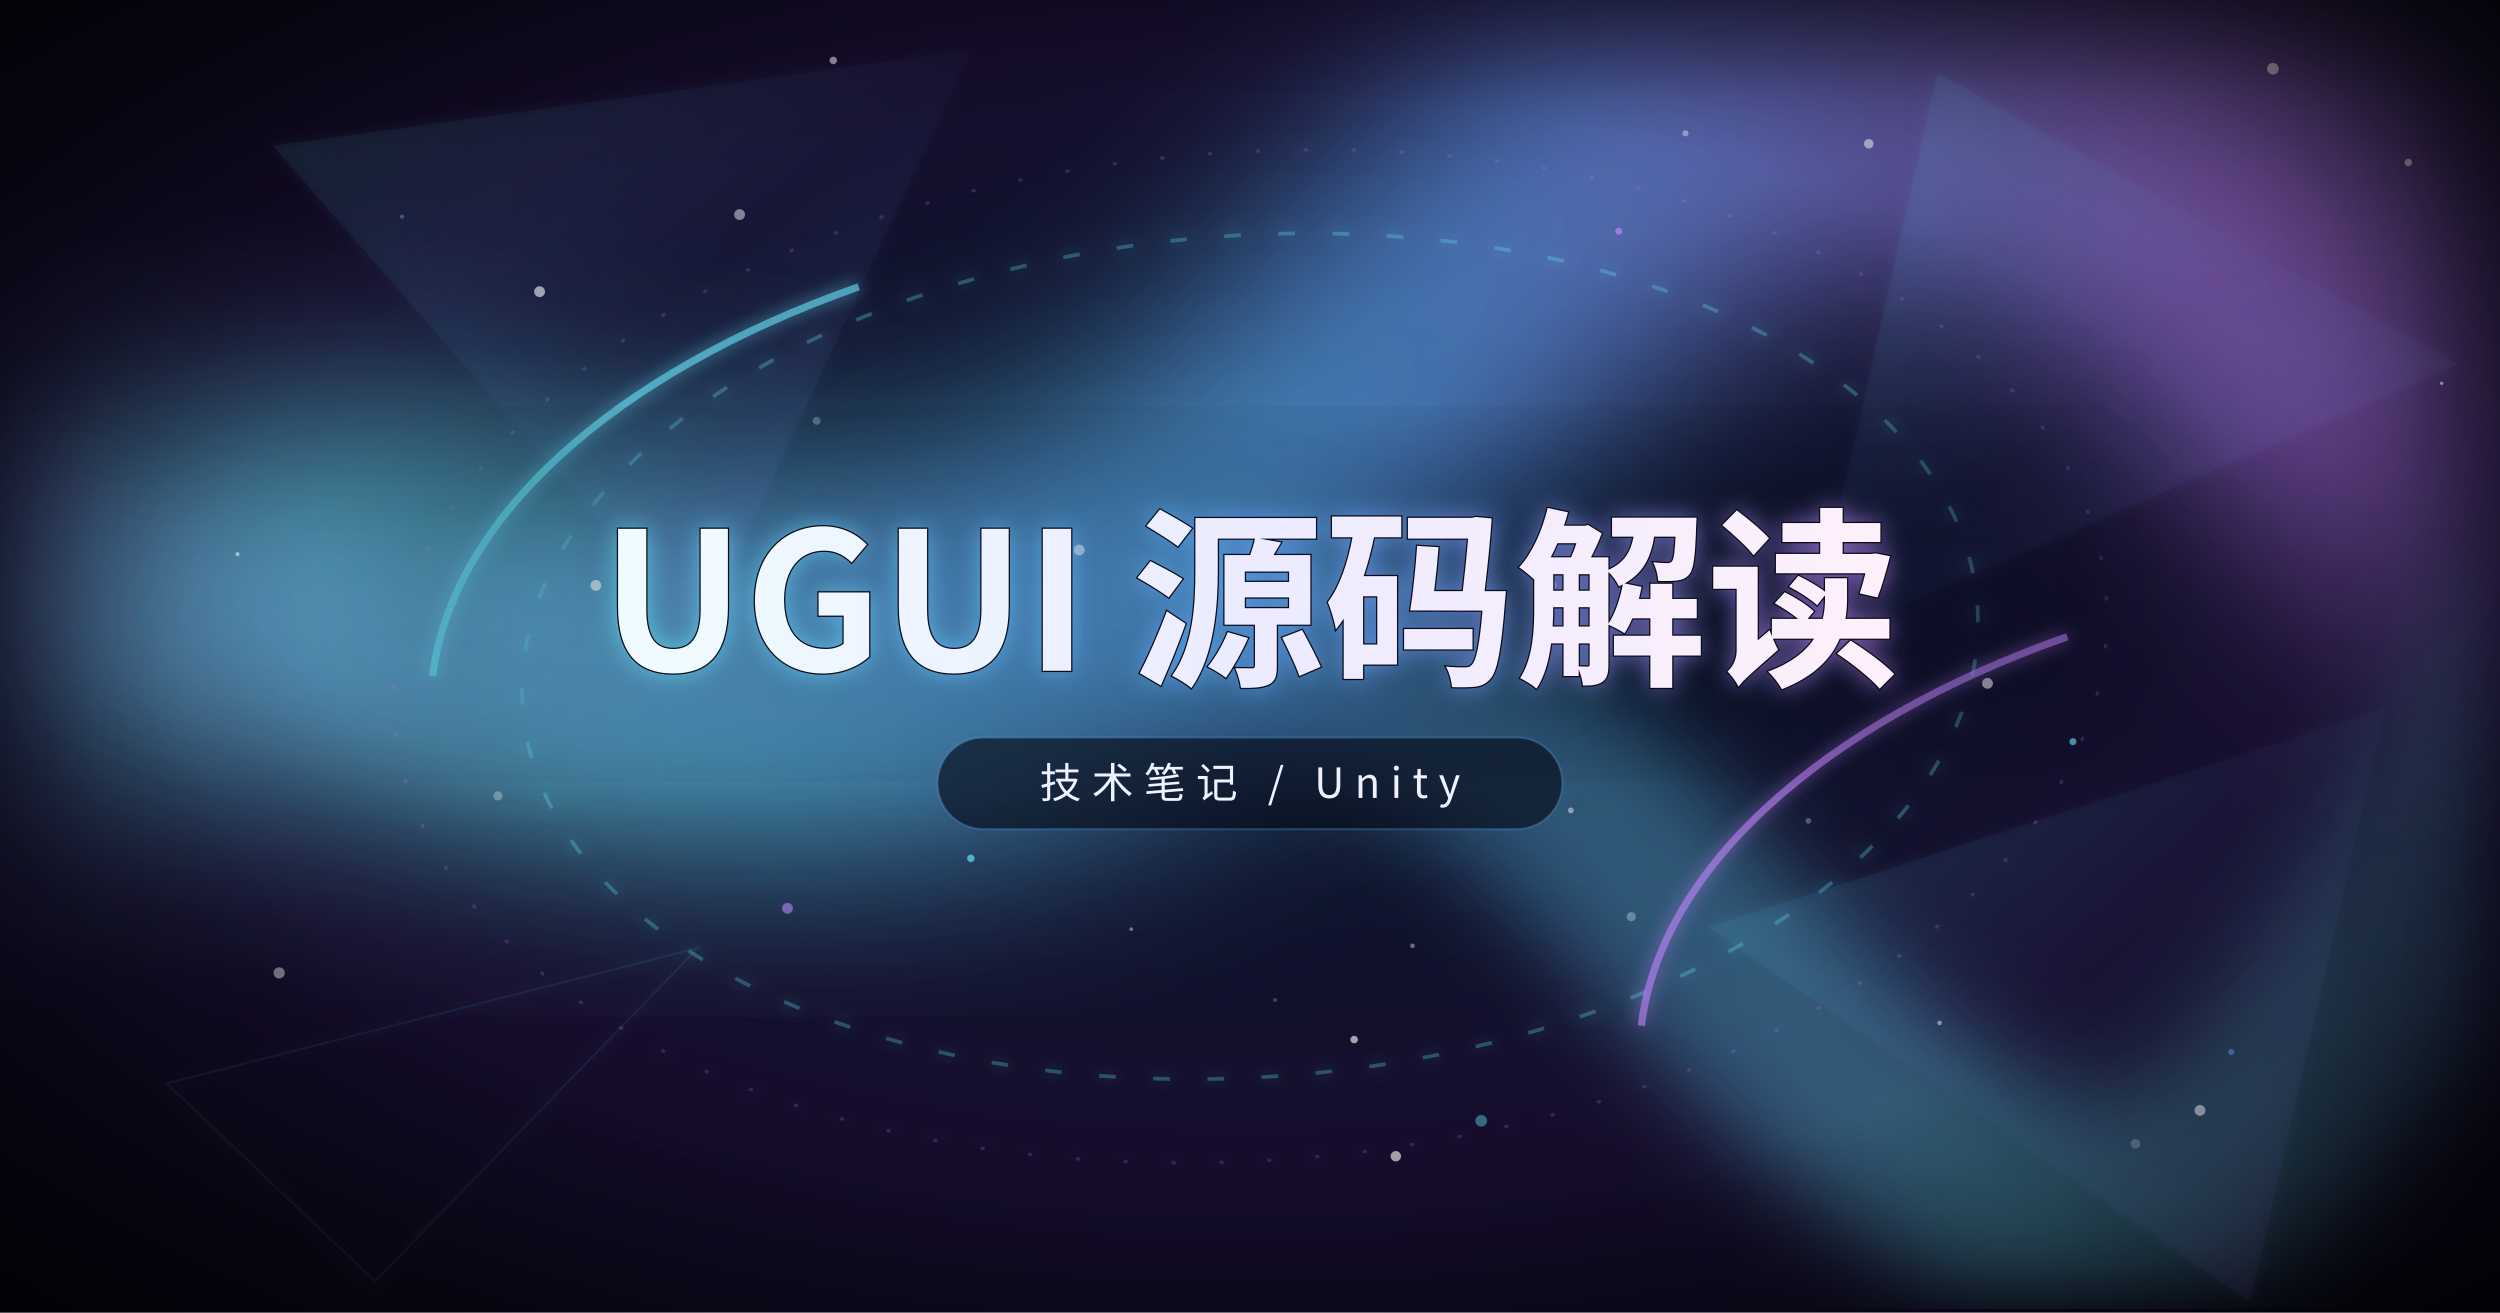
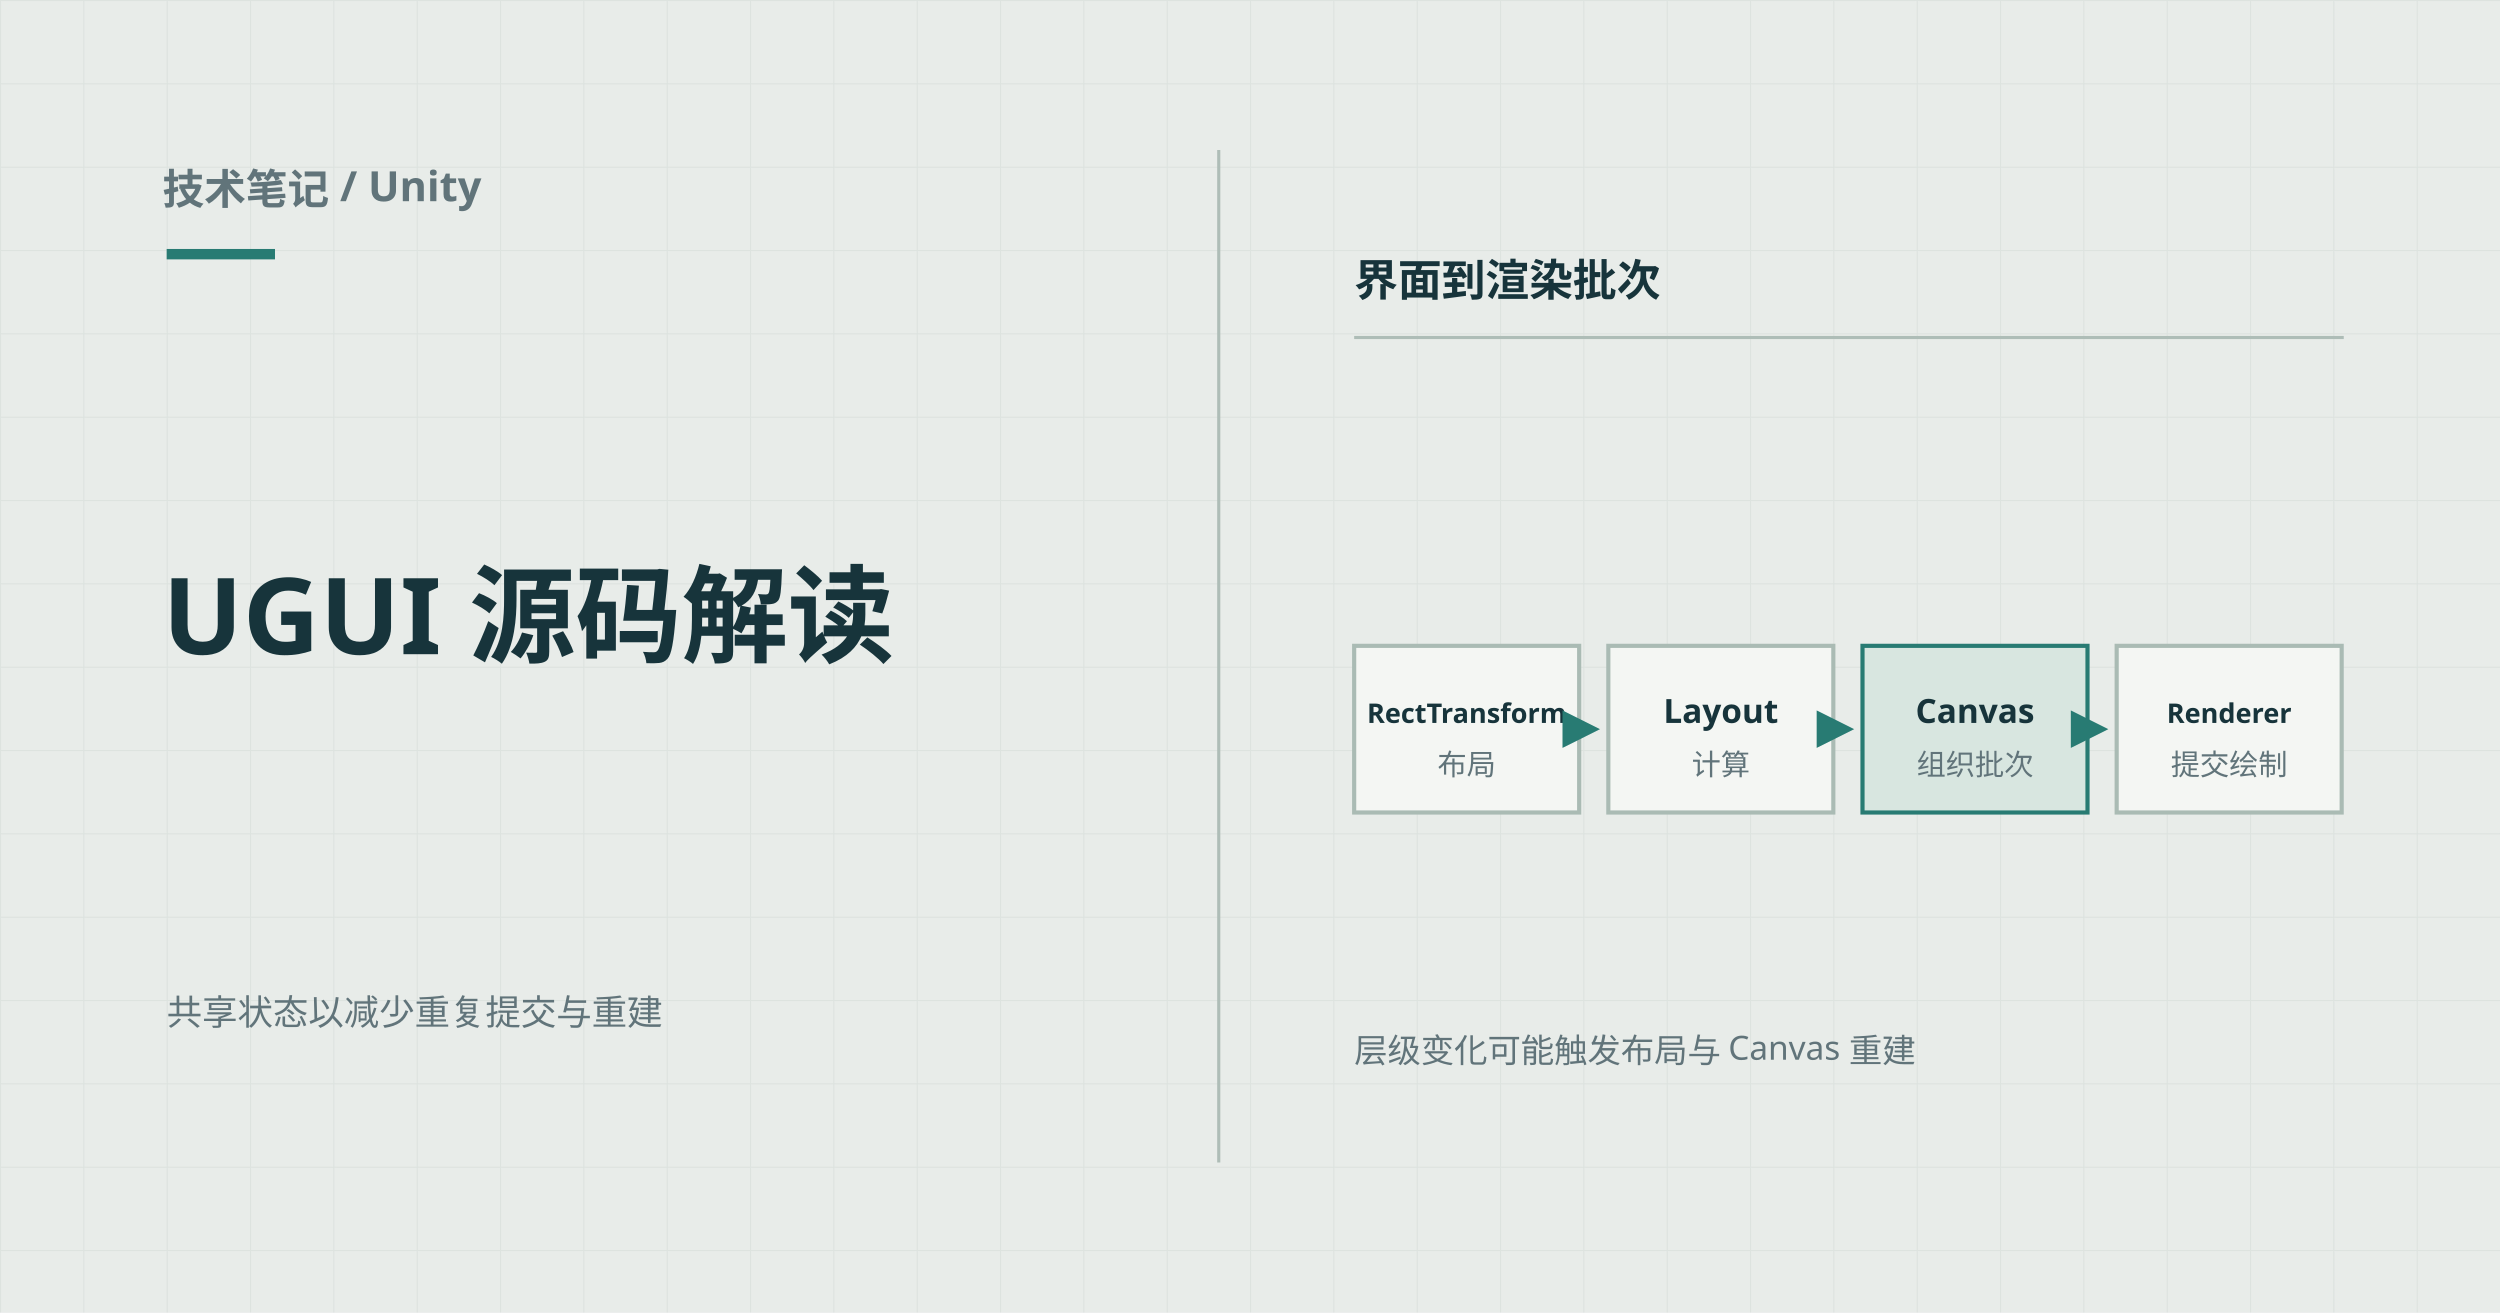
- <svg xmlns="http://www.w3.org/2000/svg" width="1200" height="630" viewBox="0 0 1200 630">
+ <svg xmlns="http://www.w3.org/2000/svg" width="1200" height="630" viewBox="0 0 1200 630" role="img" aria-labelledby="coverTitle coverDesc">
  <defs>
-     <radialGradient id="bg" cx="50%" cy="45%" r="82%">
-       <stop stop-color="#071b2b" />
-       <stop offset=".52" stop-color="#160d2c" />
-       <stop offset="1" stop-color="#02030a" />
-     </radialGradient>
-     <linearGradient id="auroraA" x1="0" y1="0" x2="1" y2="0">
-       <stop stop-color="#67e8f9" stop-opacity="0" />
-       <stop offset=".25" stop-color="#67e8f9" stop-opacity=".82" />
-       <stop offset=".56" stop-color="#60a5fa" stop-opacity=".70" />
-       <stop offset=".82" stop-color="#c084fc" stop-opacity=".72" />
-       <stop offset="1" stop-color="#c084fc" stop-opacity="0" />
-     </linearGradient>
-     <linearGradient id="auroraB" x1="0" y1="0" x2="1" y2="0">
-       <stop stop-color="#c084fc" stop-opacity="0" />
-       <stop offset=".42" stop-color="#60a5fa" stop-opacity=".56" />
-       <stop offset=".75" stop-color="#67e8f9" stop-opacity=".58" />
-       <stop offset="1" stop-color="#67e8f9" stop-opacity="0" />
-     </linearGradient>
-     <linearGradient id="neonGradient" x1="0" y1="0" x2="1" y2="0">
-       <stop stop-color="#67e8f9" />
-       <stop offset=".5" stop-color="#60a5fa" />
-       <stop offset="1" stop-color="#c084fc" />
-     </linearGradient>
-     <linearGradient id="titleGradient" x1="0" y1="0" x2="1" y2="0">
-       <stop stop-color="#effcff" />
-       <stop offset=".5" stop-color="#ecebff" />
-       <stop offset="1" stop-color="#fff0fb" />
-     </linearGradient>
-     <linearGradient id="prismGradient" x1="0" y1="0" x2="1" y2="1">
-       <stop stop-color="#67e8f9" stop-opacity=".48" />
-       <stop offset=".5" stop-color="#60a5fa" stop-opacity=".10" />
-       <stop offset="1" stop-color="#c084fc" stop-opacity=".44" />
-     </linearGradient>
-     <linearGradient id="glassGradient" x1="0" y1="0" x2="1" y2="1">
-       <stop stop-color="#fff" stop-opacity=".13" />
-       <stop offset=".48" stop-color="#fff" stop-opacity=".035" />
-       <stop offset="1" stop-color="#60a5fa" stop-opacity=".12" />
-     </linearGradient>
-     <filter id="blur48">
-       <feGaussianBlur stdDeviation="48" />
-     </filter>
-     <filter id="blur22">
-       <feGaussianBlur stdDeviation="22" />
-     </filter>
-     <filter id="lineGlow">
-       <feGaussianBlur stdDeviation="4" result="b" />
-       <feMerge>
-         <feMergeNode in="b" />
-         <feMergeNode in="SourceGraphic" />
-       </feMerge>
-     </filter>
-     <filter id="softGlow">
-       <feGaussianBlur stdDeviation="3" result="b" />
-       <feMerge>
-         <feMergeNode in="b" />
-         <feMergeNode in="SourceGraphic" />
-       </feMerge>
-     </filter>
-     <filter id="titleGlow" x="-30%" y="-50%" width="160%" height="200%">
-       <feGaussianBlur stdDeviation="6" />
-     </filter>
-     <radialGradient id="vignette" cx="50%" cy="50%" r="73%">
-       <stop offset=".58" stop-color="#000" stop-opacity="0" />
-       <stop offset="1" stop-color="#000" stop-opacity=".70" />
-     </radialGradient>
+     <pattern id="grid" width="40" height="40" patternUnits="userSpaceOnUse">
+       <path d="M40 0H0V40" fill="none" stroke="#AEBDB7" stroke-width="1" opacity=".20" />
+     </pattern>
+     <marker id="tealArrow" markerWidth="9" markerHeight="9" refX="7" refY="4.5" orient="auto">
+       <path d="M0 0L9 4.5L0 9Z" fill="#287B73" />
+     </marker>
+     <marker id="orangeArrow" markerWidth="9" markerHeight="9" refX="7" refY="4.5" orient="auto">
+       <path d="M0 0L9 4.5L0 9Z" fill="#C47743" />
+     </marker>
  </defs>
-   <rect width="1200" height="630" fill="url(#bg)" />
-   <path d="M-160 446 C100 70 360 520 660 189 S1060 90 1360 407" fill="none" stroke="url(#auroraA)" stroke-width="172" filter="url(#blur48)" opacity=".94" />
-   <path d="M-100 180 C220 500 500 90 800 434 S1110 465 1320 140" fill="none" stroke="url(#auroraB)" stroke-width="105" filter="url(#blur22)" opacity=".64" />
-   <circle cx="711" cy="538" r="2.8" fill="#67e8f9" opacity="0.42" />
-   <circle cx="931" cy="491" r="1.1" fill="#ffffff" opacity="0.46" />
-   <circle cx="670" cy="555" r="2.5" fill="#ffffff" opacity="0.60" />
-   <circle cx="239" cy="382" r="2.2" fill="#ffffff" opacity="0.29" />
-   <circle cx="543" cy="446" r="0.9" fill="#ffffff" opacity="0.41" />
-   <circle cx="378" cy="436" r="2.6" fill="#c084fc" opacity="0.58" />
-   <circle cx="114" cy="266" r="1.0" fill="#ffffff" opacity="0.50" />
-   <circle cx="754" cy="389" r="1.4" fill="#ffffff" opacity="0.45" />
-   <circle cx="259" cy="140" r="2.6" fill="#ffffff" opacity="0.60" />
-   <circle cx="783" cy="440" r="2.2" fill="#ffffff" opacity="0.29" />
-   <circle cx="1071" cy="505" r="1.5" fill="#60a5fa" opacity="0.52" />
-   <circle cx="1156" cy="78" r="1.8" fill="#ffffff" opacity="0.48" />
-   <circle cx="392" cy="202" r="1.9" fill="#ffffff" opacity="0.27" />
-   <circle cx="650" cy="499" r="1.8" fill="#ffffff" opacity="0.61" />
-   <circle cx="400" cy="29" r="1.8" fill="#ffffff" opacity="0.57" />
-   <circle cx="466" cy="412" r="1.8" fill="#67e8f9" opacity="0.67" />
-   <circle cx="954" cy="328" r="2.6" fill="#ffffff" opacity="0.59" />
-   <circle cx="1056" cy="533" r="2.6" fill="#ffffff" opacity="0.62" />
-   <circle cx="678" cy="454" r="1.1" fill="#ffffff" opacity="0.39" />
-   <circle cx="809" cy="64" r="1.5" fill="#ffffff" opacity="0.39" />
-   <circle cx="777" cy="111" r="1.7" fill="#c084fc" opacity="0.68" />
-   <circle cx="1172" cy="184" r="0.8" fill="#ffffff" opacity="0.65" />
-   <circle cx="355" cy="103" r="2.6" fill="#ffffff" opacity="0.47" />
-   <circle cx="518" cy="264" r="2.6" fill="#ffffff" opacity="0.61" />
-   <circle cx="1091" cy="33" r="2.8" fill="#ffffff" opacity="0.54" />
-   <circle cx="193" cy="104" r="1.0" fill="#60a5fa" opacity="0.49" />
-   <circle cx="134" cy="467" r="2.7" fill="#ffffff" opacity="0.43" />
-   <circle cx="897" cy="69" r="2.3" fill="#ffffff" opacity="0.55" />
-   <circle cx="868" cy="394" r="1.4" fill="#ffffff" opacity="0.27" />
-   <circle cx="612" cy="480" r="1.0" fill="#ffffff" opacity="0.19" />
-   <circle cx="995" cy="356" r="1.7" fill="#67e8f9" opacity="0.63" />
-   <circle cx="1025" cy="549" r="2.3" fill="#ffffff" opacity="0.25" />
-   <circle cx="745" cy="281" r="2.3" fill="#ffffff" opacity="0.34" />
-   <circle cx="286" cy="281" r="2.6" fill="#ffffff" opacity="0.67" />
-   <g transform="translate(600 315) rotate(-4)" fill="none" filter="url(#lineGlow)">
-     <ellipse rx="350" ry="202" stroke="#67e8f9" stroke-opacity=".28" stroke-width="1.8" stroke-dasharray="8 18" />
-     <ellipse rx="412" ry="242" stroke="#c084fc" stroke-opacity=".20" stroke-width="1.5" stroke-dasharray="2 21" />
-     <path d="M-392 -18 A395 218 0 0 1 -175 -190" stroke="#67e8f9" stroke-width="3.5" opacity=".58" />
-     <path d="M175 190 A395 218 0 0 1 392 18" stroke="#c084fc" stroke-width="3.5" opacity=".58" />
-   </g>
-   <g opacity=".24" filter="url(#softGlow)">
-     <polygon points="131,70 466,24 336,305" fill="url(#prismGradient)" />
-     <polygon points="930,35 1180,175 868,310" fill="url(#prismGradient)" />
-     <polygon points="820,445 1145,340 1080,625" fill="url(#prismGradient)" />
-     <path d="M80 520 L335 455 L180 615 Z" fill="none" stroke="#67e8f9" stroke-opacity=".32" />
-   </g>
-   <rect x="170" y="210" width="860" height="150" rx="75" fill="#02040c" opacity=".18" filter="url(#blur22)" />
-   <text x="600" y="322" font-family="'PingFang SC','Microsoft YaHei','Noto Sans CJK SC',sans-serif" font-size="92" font-weight="900" fill="url(#neonGradient)" opacity=".72" text-anchor="middle" filter="url(#titleGlow)">UGUI 源码解读</text>
-   <text x="600" y="322" font-family="'PingFang SC','Microsoft YaHei','Noto Sans CJK SC',sans-serif" font-size="92" font-weight="900" fill="url(#titleGradient)" stroke="#090b18" stroke-width="1.2" paint-order="stroke" text-anchor="middle">UGUI 源码解读</text>
-   <rect x="450" y="354" width="300" height="44" rx="22" fill="#070a18" opacity=".64" stroke="#60a5fa" stroke-opacity=".42" />
-   <text x="600" y="383" font-family="'PingFang SC','Microsoft YaHei','Noto Sans CJK SC',sans-serif" font-size="20" fill="#eef2ff" text-anchor="middle" letter-spacing="5">技术笔记 / Unity</text>
-   <rect width="1200" height="630" fill="url(#vignette)" pointer-events="none" />
+   <rect width="1200" height="630" fill="#E8ECE9" />
+   <rect width="1200" height="630" fill="url(#grid)" />
+   <path d="M585 72V558" stroke="#AEBDB7" stroke-width="1.5" />
+   <text x="78" y="98" fill="#61747A" font-family="'Microsoft YaHei','Noto Sans SC',sans-serif" font-size="20" font-weight="600" text-anchor="start">技术笔记 / Unity</text>
+   <path d="M80 122H132" stroke="#287B73" stroke-width="5" />
+   <text x="78" y="314.0" fill="#17343B" font-family="'Microsoft YaHei','Noto Sans SC',sans-serif" font-size="51" font-weight="700" text-anchor="start">UGUI 源码解读</text>
+   <text x="80" y="492" fill="#61747A" font-family="'Microsoft YaHei','Noto Sans SC',sans-serif" font-size="17" font-weight="500" text-anchor="start">共享状态以减少重复提交与重建</text>
+   <text x="650" y="142" fill="#17343B" font-family="'Microsoft YaHei','Noto Sans SC',sans-serif" font-size="21" font-weight="650" text-anchor="start">界面到渲染批次</text>
+   <path d="M650 162L1125 162" fill="none" stroke="#AEBDB7" stroke-width="1.5" />
+   <rect x="650" y="310" width="108" height="80" fill="#F4F6F3" stroke="#AABBB4" stroke-width="2" />
+   <text x="704.0" y="347.0" fill="#17343B" font-family="'Microsoft YaHei','Noto Sans SC',sans-serif" font-size="13" font-weight="650" text-anchor="middle">RectTransform</text>
+   <text x="704.0" y="372.0" fill="#61747A" font-family="'Microsoft YaHei','Noto Sans SC',sans-serif" font-size="14" font-weight="500" text-anchor="middle">布局</text>
+   <rect x="772" y="310" width="108" height="80" fill="#F4F6F3" stroke="#AABBB4" stroke-width="2" />
+   <text x="826.0" y="347.0" fill="#17343B" font-family="'Microsoft YaHei','Noto Sans SC',sans-serif" font-size="16" font-weight="650" text-anchor="middle">Layout</text>
+   <text x="826.0" y="372.0" fill="#61747A" font-family="'Microsoft YaHei','Noto Sans SC',sans-serif" font-size="14" font-weight="500" text-anchor="middle">计算</text>
+   <rect x="894" y="310" width="108" height="80" fill="#D8E6E0" stroke="#287B73" stroke-width="2" />
+   <text x="948.0" y="347.0" fill="#17343B" font-family="'Microsoft YaHei','Noto Sans SC',sans-serif" font-size="16" font-weight="650" text-anchor="middle">Canvas</text>
+   <text x="948.0" y="372.0" fill="#61747A" font-family="'Microsoft YaHei','Noto Sans SC',sans-serif" font-size="14" font-weight="500" text-anchor="middle">组织批次</text>
+   <rect x="1016" y="310" width="108" height="80" fill="#F4F6F3" stroke="#AABBB4" stroke-width="2" />
+   <text x="1070.0" y="347.0" fill="#17343B" font-family="'Microsoft YaHei','Noto Sans SC',sans-serif" font-size="13" font-weight="650" text-anchor="middle">Renderer</text>
+   <text x="1070.0" y="372.0" fill="#61747A" font-family="'Microsoft YaHei','Noto Sans SC',sans-serif" font-size="14" font-weight="500" text-anchor="middle">提交绘制</text>
+   <path d="M758 350L764 350" fill="none" stroke="#287B73" stroke-width="2" marker-end="url(#tealArrow)" />
+   <path d="M880 350L886 350" fill="none" stroke="#287B73" stroke-width="2" marker-end="url(#tealArrow)" />
+   <path d="M1002 350L1008 350" fill="none" stroke="#287B73" stroke-width="2" marker-end="url(#tealArrow)" />
+   <text x="650" y="510" fill="#61747A" font-family="'Microsoft YaHei','Noto Sans SC',sans-serif" font-size="16" font-weight="500" text-anchor="start">层级变化可能触发布局与 Canvas 重建</text>
</svg>
